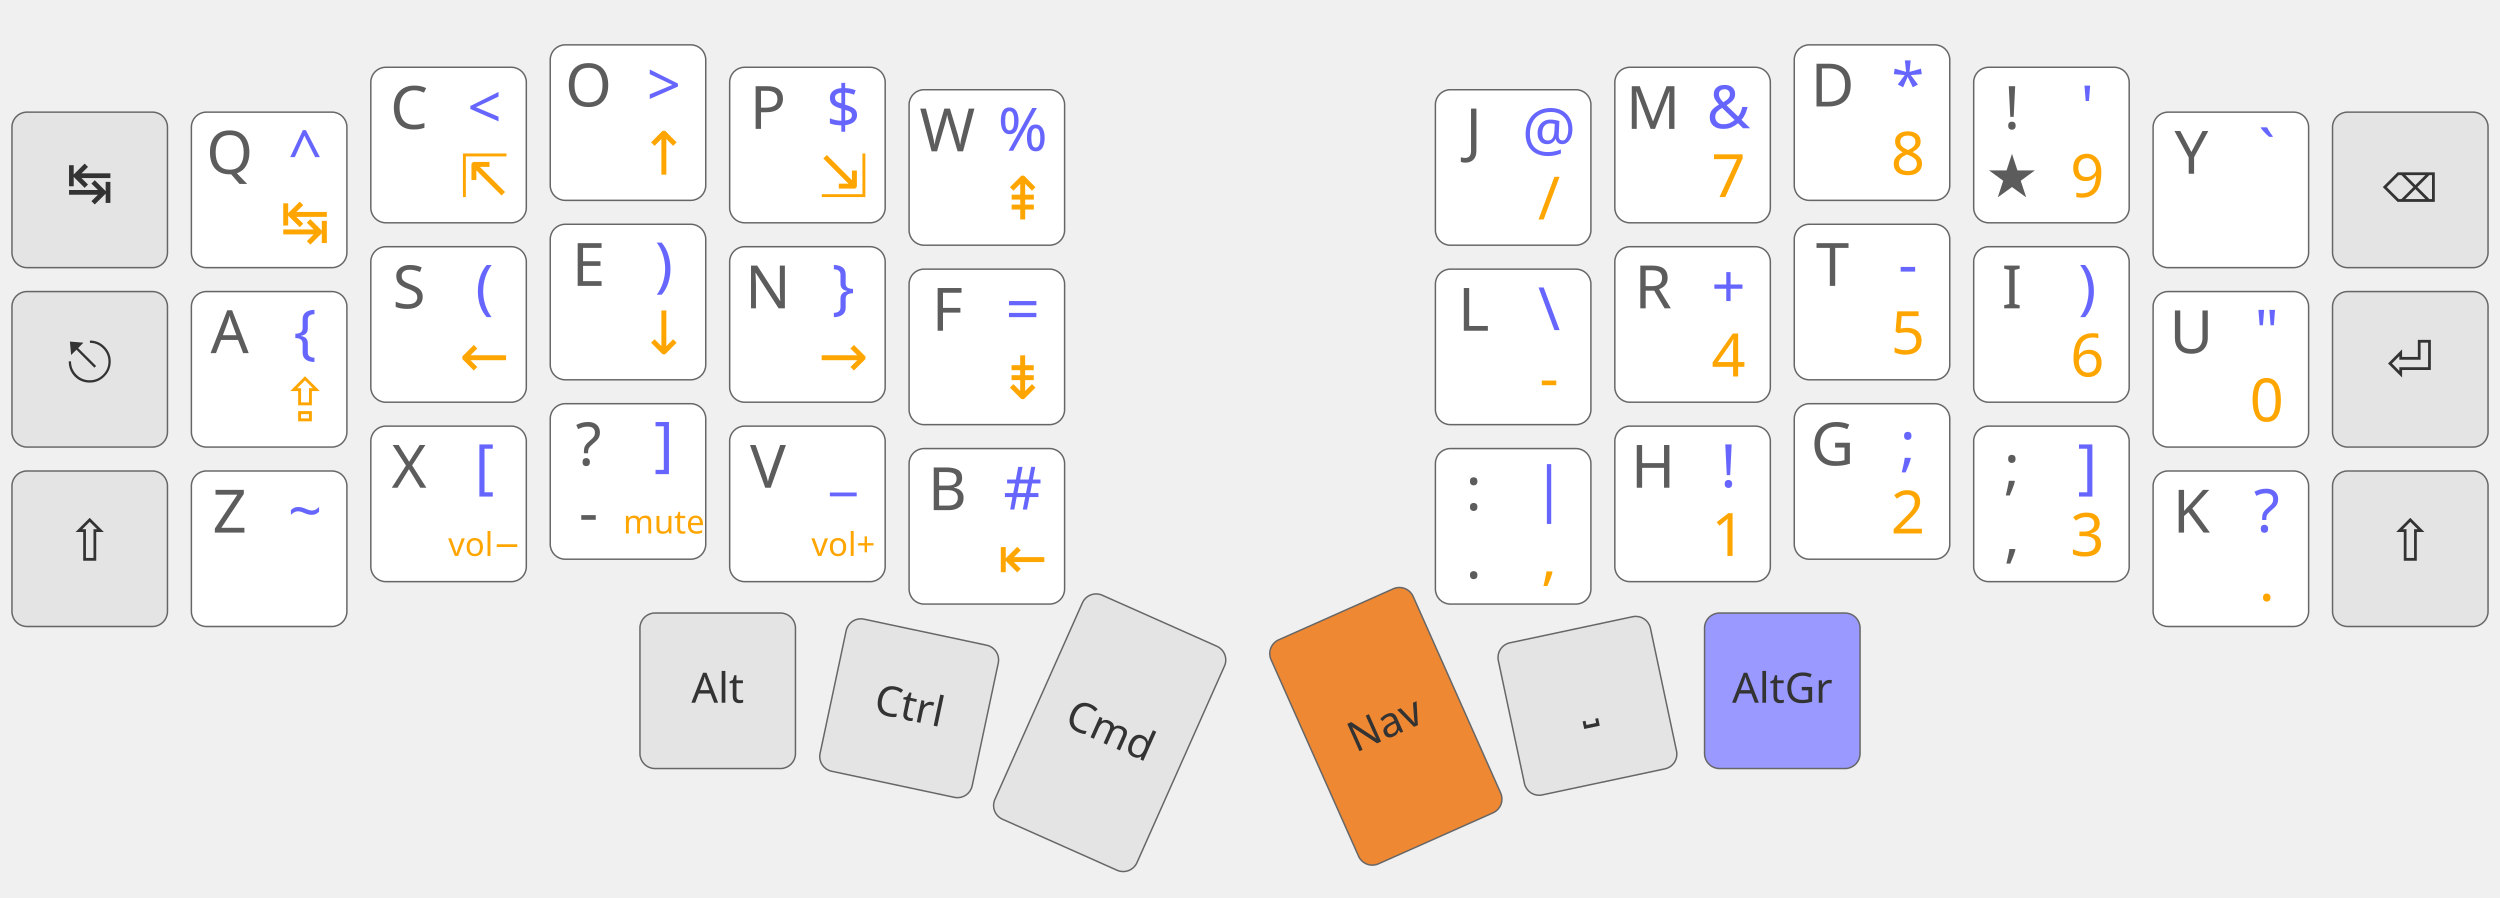
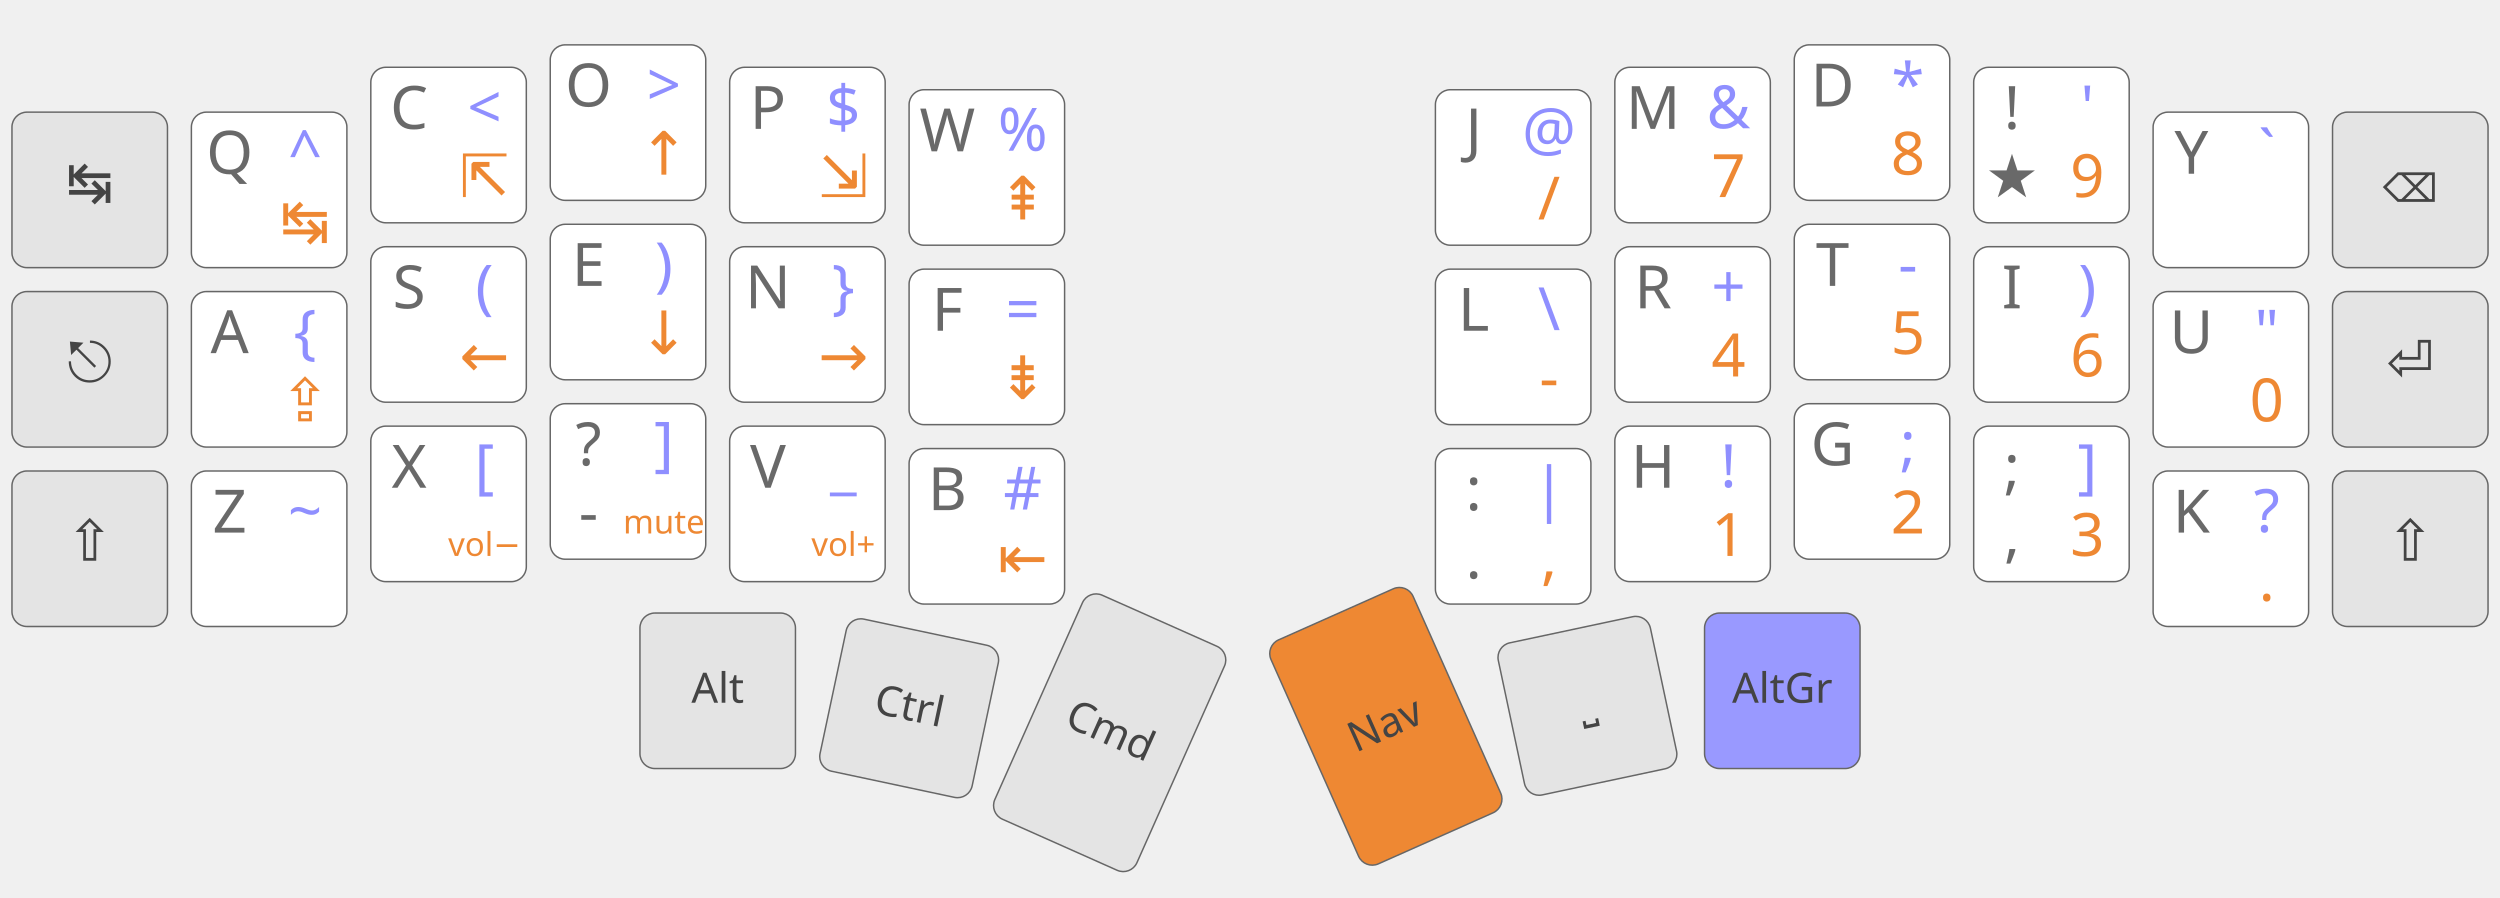
<svg xmlns="http://www.w3.org/2000/svg" viewBox="0 0 836 300">
  <style>
    :root {
      color-scheme: light dark;
    }
    rect, path {
      fill: #f8f8f8;
      fill: #fff;
      stroke: #666;
      stroke-width: .5px;
    }
    text {
-       fill: #333;
+       fill: #444;
      font: normal 20px sans-serif;
      text-align: center;
      text-anchor: middle;
    }

    .specialKey rect { fill: #e4e4e4; }
    .specialKey text { font-size: 14px; }
    .text            { font-size: 11px; }

    #left  { transform: translate(  4px, 15px); }
    #right { transform: translate(480px, 15px); }

    /* column stagger */

    .col_L { transform: translate(  0px, 22.5px); }
    .col_1 { transform: translate( 60px, 22.5px); }
    .col_2 { transform: translate(120px,  7.5px); }
    .col_3 { transform: translate(180px,  0.0px); }
    .col_4 { transform: translate(240px,  7.5px); }
    .col_5 { transform: translate(300px, 15.0px); }

    .col_6 { transform: translate(  0px, 15.0px); }
    .col_7 { transform: translate( 60px,  7.5px); }
    .col_8 { transform: translate(120px,  0.0px); }
    .col_9 { transform: translate(180px,  7.5px); }
    .col_0 { transform: translate(240px, 22.5px); }
    .col_R { transform: translate(300px, 22.5px); }

    /* XXX these thumb clusters have been positioned with magic numbers */

    .thb_3 { transform: translate(210px, 190px); }
    .thb_4 { transform: translate(280px, 191px); }
    .thb_5 { transform: translate(360px, 182px); }
    .thb_4 g { transform: rotate(12deg); }
    .thb_5 g { transform: rotate(24deg); }

    .thb_8 { transform: translate( 90px, 190px); }
    .thb_7 { transform: translate( 20px, 201px); }
    .thb_6 { transform: translate(-57px, 201px); }
    .thb_7 g { transform: rotate(-12deg); }
    .thb_6 g { transform: rotate(-24deg); }

    #sym rect { fill: #99f; }
    #nav rect { fill: #e83; }
-     .sym { fill: blue; transform: translate(0, -23px); }
-     .nav { fill: orange; }
+     .sym { fill: #44f; transform: translate(0, -23px); }
+     .nav { fill: #e83; }

    .level1, .level2 { opacity: 0.8; }
    .sym             { opacity: 0.6; }

    @media (prefers-color-scheme: dark) {
      .specialKey rect { fill: #333; }
      rect, path       { fill: #444; }
      text             { fill: #bbb; }
      .sym             { fill: #99f; }
      #sym rect        { fill: #77d; }
      #sym text        { fill: navy; }
      #nav text        { fill: brown;}
    }
  </style>
  <g id="left">
    <g class="col_L specialKey">
      <g transform="translate(0 0)">
        <rect width="52" height="52" rx="5" ry="5" />
        <text x="26" y="30" style="font-size: 19px;">↹</text>
      </g>
      <g transform="translate(0 60)">
        <rect width="52" height="52" rx="5" ry="5" />
        <text x="26" y="30" style="font-size: 19px;">⎋</text>
      </g>
      <g transform="translate(0 120)">
        <rect width="52" height="52" rx="5" ry="5" />
        <text x="26" y="30" style="font-size: 19px;">⇧</text>
      </g>
    </g>
    <g class="col_1">
      <g transform="translate(0 0)">
        <rect width="52" height="52" rx="5" ry="5" />
        <text x="12.8" y="20.6" class="level2">Q</text>
        <text x="38.0" y="43.4" class="sym">^</text>
        <text x="38.0" y="43.4" class="nav">↹</text>
      </g>
      <g transform="translate(0 60)">
        <rect width="52" height="52" rx="5" ry="5" />
        <text x="12.8" y="20.6" class="level2">A</text>
        <text x="38.0" y="43.4" class="sym">{</text>
        <text x="38.0" y="43.4" class="nav">⇪</text>
      </g>
      <g transform="translate(0 120)">
        <rect width="52" height="52" rx="5" ry="5" />
        <text x="12.8" y="20.6" class="level2">Z</text>
        <text x="38.0" y="43.4" class="sym">~</text>
        <text x="38.0" y="43.4" class="nav" />
      </g>
    </g>
    <g class="col_2">
      <g transform="translate(0 0)">
        <rect width="52" height="52" rx="5" ry="5" />
        <text x="12.8" y="20.6" class="level2">C</text>
        <text x="38.0" y="43.4" class="sym">&lt;</text>
        <text x="38.0" y="43.4" class="nav">⇱</text>
      </g>
      <g transform="translate(0 60)">
        <rect width="52" height="52" rx="5" ry="5" />
        <text x="12.8" y="20.6" class="level2">S</text>
        <text x="38.0" y="43.4" class="sym">(</text>
        <text x="38.0" y="43.4" class="nav">←</text>
      </g>
      <g transform="translate(0 120)">
        <rect width="52" height="52" rx="5" ry="5" />
        <text x="12.8" y="20.6" class="level2">X</text>
        <text x="38.0" y="43.4" class="sym">[</text>
        <text x="38.0" y="43.4" class="nav text">vol−</text>
      </g>
    </g>
    <g class="col_3">
      <g transform="translate(0 0)">
        <rect width="52" height="52" rx="5" ry="5" />
        <text x="12.8" y="20.6" class="level2">O</text>
        <text x="38.0" y="43.4" class="sym">&gt;</text>
        <text x="38.0" y="43.4" class="nav">↑</text>
      </g>
      <g transform="translate(0 60)">
        <rect width="52" height="52" rx="5" ry="5" />
        <text x="12.8" y="20.6" class="level2">E</text>
        <text x="38.0" y="43.4" class="sym">)</text>
        <text x="38.0" y="43.4" class="nav">↓</text>
      </g>
      <g transform="translate(0 120)">
        <rect width="52" height="52" rx="5" ry="5" />
        <text x="12.8" y="43.4" class="level1">-</text>
        <text x="12.8" y="20.6" class="level2">?</text>
        <text x="38.0" y="43.4" class="sym">]</text>
        <text x="38.0" y="43.4" class="nav text">mute</text>
      </g>
    </g>
    <g class="col_4">
      <g transform="translate(0 0)">
        <rect width="52" height="52" rx="5" ry="5" />
        <text x="12.8" y="20.6" class="level2">P</text>
        <text x="38.0" y="43.4" class="sym">$</text>
        <text x="38.0" y="43.4" class="nav">⇲</text>
      </g>
      <g transform="translate(0 60)">
        <rect width="52" height="52" rx="5" ry="5" />
        <text x="12.8" y="20.6" class="level2">N</text>
        <text x="38.0" y="43.4" class="sym">}</text>
        <text x="38.0" y="43.4" class="nav">→</text>
      </g>
      <g transform="translate(0 120)">
        <rect width="52" height="52" rx="5" ry="5" />
        <text x="12.8" y="20.6" class="level2">V</text>
        <text x="38.0" y="43.4" class="sym">_</text>
        <text x="38.0" y="43.4" class="nav text">vol+</text>
      </g>
    </g>
    <g class="col_5">
      <g transform="translate(0 0)">
        <rect width="52" height="52" rx="5" ry="5" />
        <text x="12.8" y="20.6" class="level2">W</text>
        <text x="38.0" y="43.4" class="sym">%</text>
        <text x="38.0" y="43.4" class="nav">⇞</text>
      </g>
      <g transform="translate(0 60)">
        <rect width="52" height="52" rx="5" ry="5" />
        <text x="12.8" y="20.6" class="level2">F</text>
        <text x="38.0" y="43.4" class="sym">=</text>
        <text x="38.0" y="43.4" class="nav">⇟</text>
      </g>
      <g transform="translate(0 120)">
        <rect width="52" height="52" rx="5" ry="5" />
        <text x="12.8" y="20.6" class="level2">B</text>
        <text x="38.0" y="43.4" class="sym">#</text>
        <text x="38.0" y="43.4" class="nav">⇤</text>
      </g>
    </g>
    <g class="thb_3 specialKey">
      <g>
        <rect width="52" height="52" rx="5" ry="5" />
        <text x="26" y="30">Alt</text>
      </g>
    </g>
    <g class="thb_4 specialKey">
      <g>
        <rect width="52" height="52" rx="5" ry="5" />
        <text x="26" y="30">Ctrl</text>
      </g>
    </g>
    <g class="thb_5 specialKey">
      <g>
        <rect width="52" height="82" rx="5" ry="5" />
        <text x="26" y="45">Cmd</text>
      </g>
    </g>
  </g>
  <g id="right">
    <g class="col_6">
      <g transform="translate(0 0)">
        <rect width="52" height="52" rx="5" ry="5" />
        <text x="12.8" y="20.6" class="level2">J</text>
        <text x="38.0" y="43.4" class="sym">@</text>
        <text x="38.0" y="43.4" class="nav">/</text>
      </g>
      <g transform="translate(0 60)">
        <rect width="52" height="52" rx="5" ry="5" />
        <text x="12.8" y="20.6" class="level2">L</text>
        <text x="38.0" y="43.4" class="sym">\</text>
        <text x="38.0" y="43.4" class="nav">-</text>
      </g>
      <g transform="translate(0 120)">
        <rect width="52" height="52" rx="5" ry="5" />
        <text x="12.8" y="43.4" class="level1">.</text>
        <text x="12.8" y="20.6" class="level2">:</text>
        <text x="38.0" y="43.4" class="sym">|</text>
        <text x="38.0" y="43.4" class="nav">,</text>
      </g>
    </g>
    <g class="col_7">
      <g transform="translate(0 0)">
        <rect width="52" height="52" rx="5" ry="5" />
        <text x="12.8" y="20.6" class="level2">M</text>
        <text x="38.0" y="43.4" class="sym">&amp;</text>
        <text x="38.0" y="43.4" class="nav">7</text>
      </g>
      <g transform="translate(0 60)">
        <rect width="52" height="52" rx="5" ry="5" />
        <text x="12.8" y="20.6" class="level2">R</text>
        <text x="38.0" y="43.4" class="sym">+</text>
        <text x="38.0" y="43.4" class="nav">4</text>
      </g>
      <g transform="translate(0 120)">
        <rect width="52" height="52" rx="5" ry="5" />
        <text x="12.8" y="20.6" class="level2">H</text>
        <text x="38.0" y="43.4" class="sym">!</text>
        <text x="38.0" y="43.4" class="nav">1</text>
      </g>
    </g>
    <g class="col_8">
      <g transform="translate(0 0)">
        <rect width="52" height="52" rx="5" ry="5" />
        <text x="12.8" y="20.6" class="level2">D</text>
        <text x="38.0" y="43.4" class="sym">*</text>
        <text x="38.0" y="43.4" class="nav">8</text>
      </g>
      <g transform="translate(0 60)">
        <rect width="52" height="52" rx="5" ry="5" />
        <text x="12.8" y="20.6" class="level2">T</text>
        <text x="38.0" y="43.4" class="sym">-</text>
        <text x="38.0" y="43.4" class="nav">5</text>
      </g>
      <g transform="translate(0 120)">
        <rect width="52" height="52" rx="5" ry="5" />
        <text x="12.8" y="20.6" class="level2">G</text>
        <text x="38.0" y="43.4" class="sym">;</text>
        <text x="38.0" y="43.4" class="nav">2</text>
      </g>
    </g>
    <g class="col_9">
      <g transform="translate(0 0)">
        <rect width="52" height="52" rx="5" ry="5" />
        <text x="12.8" y="43.4" class="level1">★</text>
        <text x="12.8" y="20.6" class="level2">!</text>
        <text x="38.0" y="43.4" class="sym">'</text>
        <text x="38.0" y="43.4" class="nav">9</text>
      </g>
      <g transform="translate(0 60)">
        <rect width="52" height="52" rx="5" ry="5" />
        <text x="12.8" y="20.6" class="level2">I</text>
        <text x="38.0" y="43.4" class="sym">)</text>
        <text x="38.0" y="43.4" class="nav">6</text>
      </g>
      <g transform="translate(0 120)">
        <rect width="52" height="52" rx="5" ry="5" />
        <text x="12.8" y="43.4" class="level1">,</text>
        <text x="12.8" y="20.6" class="level2">;</text>
        <text x="38.0" y="43.4" class="sym">]</text>
        <text x="38.0" y="43.4" class="nav">3</text>
      </g>
    </g>
    <g class="col_0">
      <g transform="translate(0 0)">
        <rect width="52" height="52" rx="5" ry="5" />
        <text x="12.8" y="20.6" class="level2">Y</text>
        <text x="38.0" y="43.4" class="sym">`</text>
        <text x="38.0" y="43.4" class="nav" />
      </g>
      <g transform="translate(0 60)">
        <rect width="52" height="52" rx="5" ry="5" />
        <text x="12.8" y="20.6" class="level2">U</text>
        <text x="38.0" y="43.4" class="sym">"</text>
        <text x="38.0" y="43.4" class="nav">0</text>
      </g>
      <g transform="translate(0 120)">
        <rect width="52" height="52" rx="5" ry="5" />
        <text x="12.8" y="20.6" class="level2">K</text>
        <text x="38.0" y="43.4" class="sym">?</text>
        <text x="38.0" y="43.4" class="nav">.</text>
      </g>
    </g>
    <g class="col_R specialKey">
      <g transform="translate(0 0)">
        <rect width="52" height="52" rx="5" ry="5" />
        <text x="26" y="30" style="font-size: 13px;">⌫</text>
      </g>
      <g transform="translate(0 60)">
        <rect width="52" height="52" rx="5" ry="5" />
        <text x="26" y="30" style="font-size: 19px;">⏎</text>
      </g>
      <g transform="translate(0 120)">
        <rect width="52" height="52" rx="5" ry="5" />
        <text x="26" y="30" style="font-size: 19px;">⇧</text>
      </g>
    </g>
    <g class="thb_6 specialKey" id="nav">
      <g>
        <rect width="52" height="82" rx="5" ry="5" />
        <text x="26" y="45">Nav</text>
      </g>
    </g>
    <g class="thb_7 specialKey">
      <g>
        <rect width="52" height="52" rx="5" ry="5" />
        <text x="26" y="30">⎵</text>
      </g>
    </g>
    <g class="thb_8 specialKey" id="sym">
      <g>
        <rect width="52" height="52" rx="5" ry="5" />
        <text x="26" y="30">AltGr</text>
      </g>
    </g>
  </g>
</svg>
